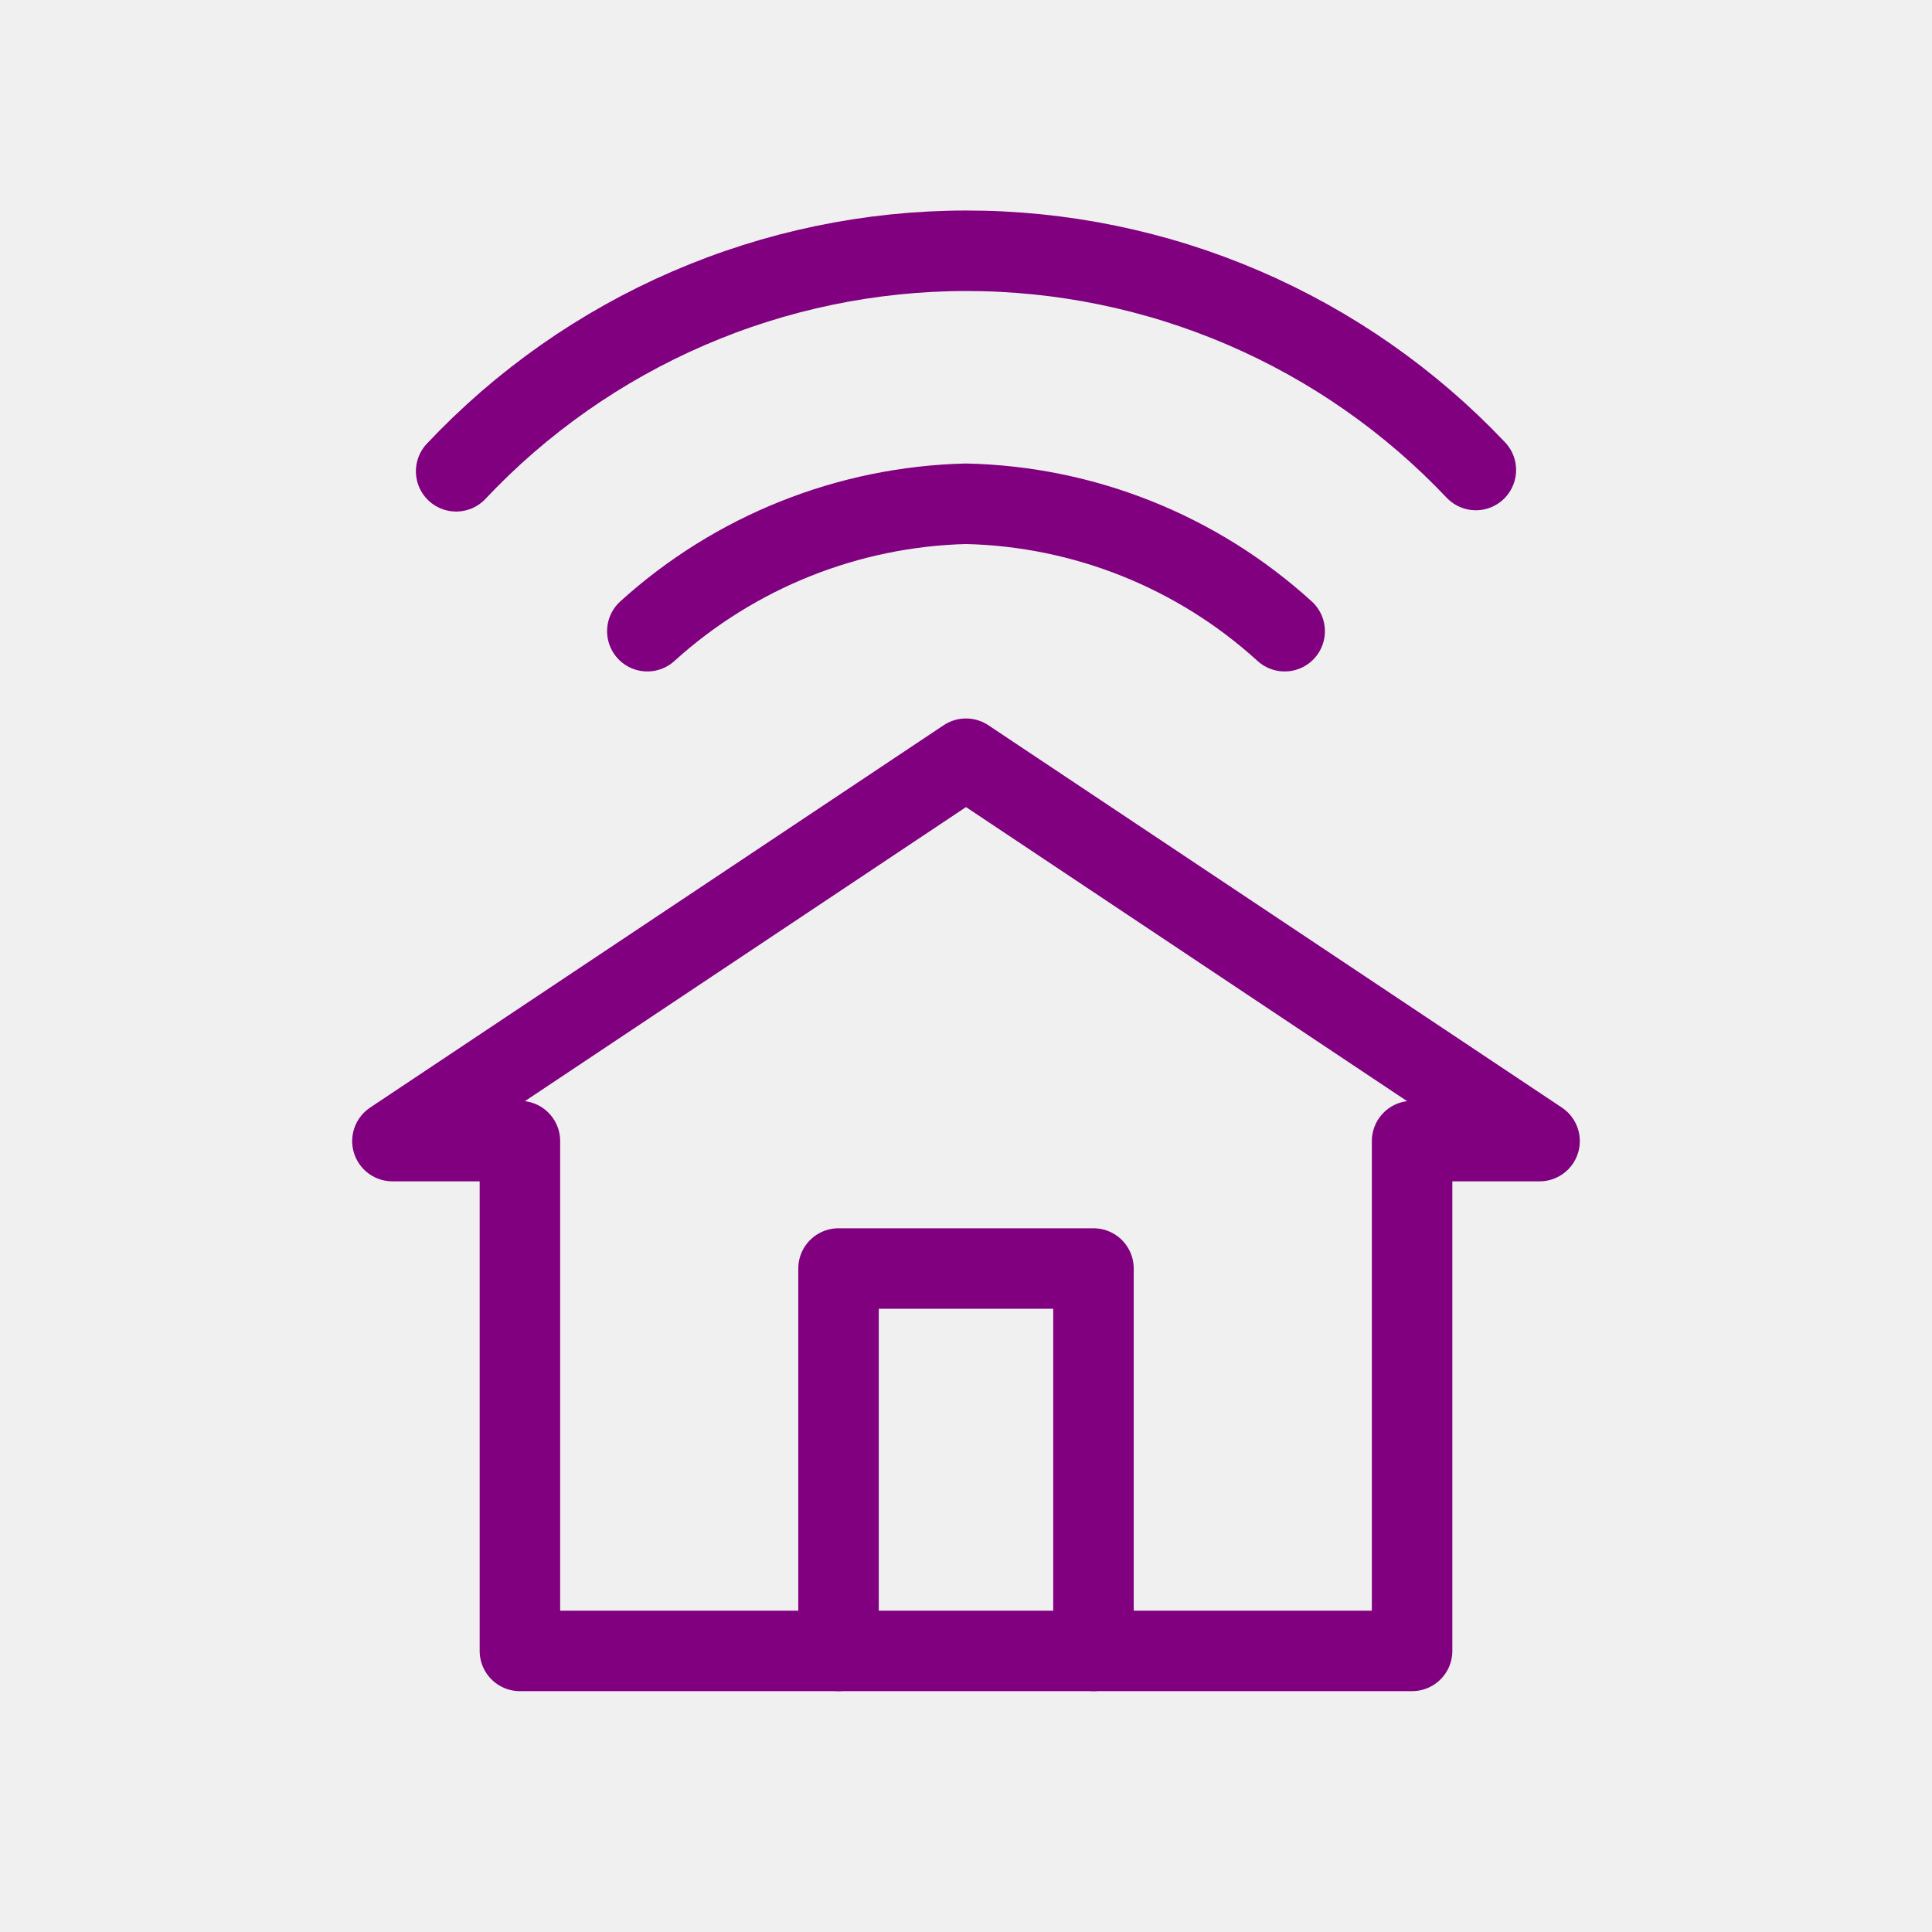
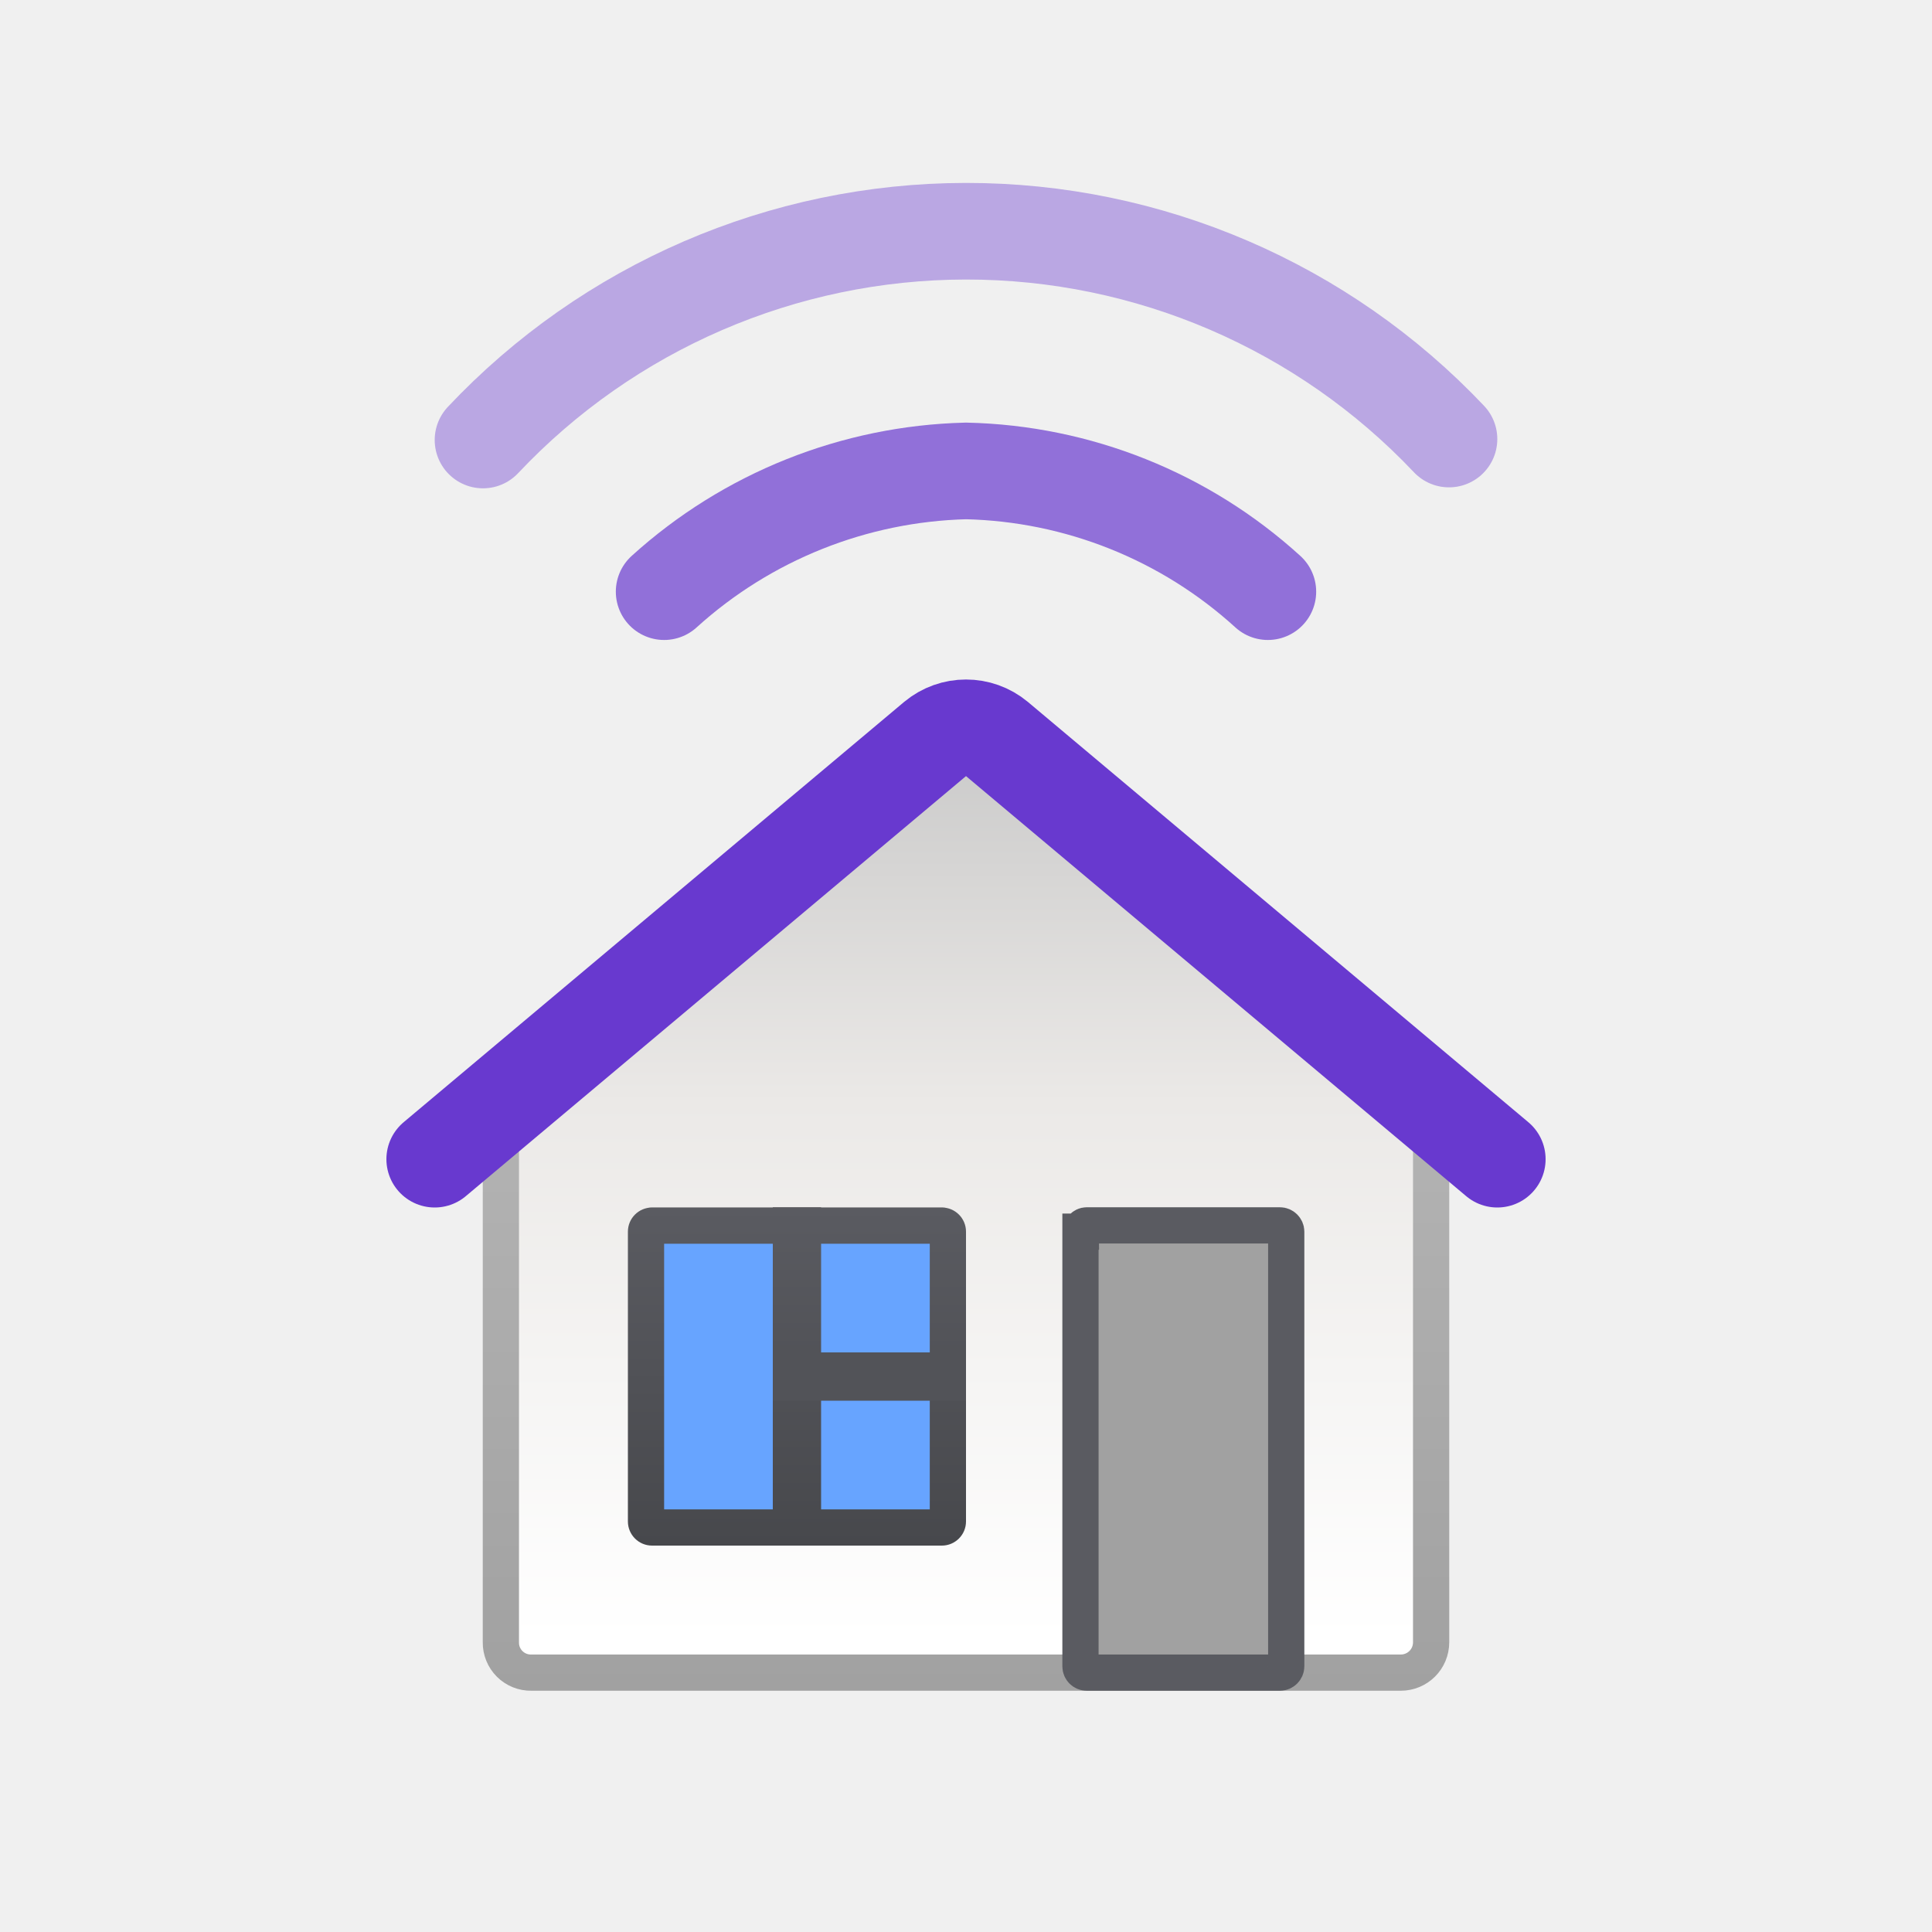
- <svg xmlns="http://www.w3.org/2000/svg" width="48" height="48" viewBox="0 0 48 48" fill="none">
-   <g clip-path="url(#clip0)">
-     <path d="M12.917 41.016H35.083V28.35H38.25L24 18.85L9.75 28.35H12.917V29.015V41.016Z" stroke="purple" stroke-width="2" stroke-linecap="round" stroke-linejoin="round" />
-     <path d="M20.833 41.016V31.516H27.167V41.016" stroke="purple" stroke-width="2" stroke-linecap="round" stroke-linejoin="round" />
-     <path d="M11.333 11.709C12.959 9.982 14.921 8.605 17.098 7.663C19.275 6.721 21.621 6.233 23.993 6.23C26.365 6.228 28.713 6.709 30.892 7.646C33.071 8.582 35.036 9.954 36.667 11.677" stroke="purple" stroke-width="2" stroke-linecap="round" stroke-linejoin="round" />
-     <path d="M16.083 15.682C18.257 13.712 21.067 12.588 24 12.516C26.934 12.581 29.746 13.706 31.917 15.682" stroke="purple" stroke-width="2" stroke-linecap="round" stroke-linejoin="round" />
-   </g>
+ <svg xmlns="http://www.w3.org/2000/svg" width="40" height="40" fill="none">
+   <path stroke="#6839CF" stroke-linecap="round" stroke-linejoin="round" stroke-width="2" d="M10 9.11a13.75 13.75 0 0120-.02" opacity=".4" />
+   <path stroke="#6839CF" stroke-linecap="round" stroke-linejoin="round" stroke-width="2" d="M13.75 12.25A9.66 9.66 0 0120 9.75a9.6 9.6 0 016.25 2.5" opacity=".7" />
+   <path fill="url(#paint0_linear)" stroke="url(#paint1_linear)" stroke-width=".75" d="M29.38 22.7c.16.12.25.3.25.5V34c0 .35-.28.63-.63.63H11a.62.62 0 01-.63-.63V23.2c0-.2.1-.38.25-.5l9-6.93a.62.62 0 01.76 0l9 6.93z" />
+   <mask id="a" fill="#fff">
+     <rect width="7" height="7" x="13" y="25" rx=".5" />
+   </mask>
+   <rect width="7" height="7" x="13" y="25" fill="#67A4FF" stroke="url(#paint2_linear)" stroke-width="1.5" mask="url(#a)" rx=".5" />
+   <path fill="url(#paint3_linear)" d="M16 25h1v7h-1z" />
+   <path fill="#525358" d="M16 28h4v1h-4z" />
+   <path fill="#A1A1A1" stroke="#5A5B61" stroke-width=".75" d="M22.38 25.5c0-.07.05-.13.12-.13h4c.07 0 .13.06.13.13v9c0 .07-.06.13-.13.13h-4a.13.13 0 01-.13-.13v-9z" />
+   <path stroke="#6839CF" stroke-linecap="round" stroke-linejoin="round" stroke-width="2" d="M9 24l10.36-8.7a1 1 0 011.28 0L31 24" />
  <defs>
-     <clipPath id="clip0">
-       <rect width="38" height="38" fill="purple" transform="translate(5 4.59961)" />
-     </clipPath>
+     <linearGradient id="paint0_linear" x1="20" x2="20" y1="13" y2="33.9" gradientUnits="userSpaceOnUse">
+       <stop offset=".02" stop-color="#C2C2C2" />
+       <stop offset=".47" stop-color="#EBE9E7" />
+       <stop offset="1" stop-color="#fff" />
+     </linearGradient>
+     <linearGradient id="paint1_linear" x1="20" x2="20" y1="13" y2="35" gradientUnits="userSpaceOnUse">
+       <stop stop-color="#C2C2C2" />
+       <stop offset="1" stop-color="#A1A1A1" />
+     </linearGradient>
+     <linearGradient id="paint2_linear" x1="16.5" x2="16.5" y1="25" y2="32" gradientUnits="userSpaceOnUse">
+       <stop stop-color="#39393D" />
+       <stop offset="0" stop-color="#5A5B61" />
+       <stop offset="1" stop-color="#47484C" />
+     </linearGradient>
+     <linearGradient id="paint3_linear" x1="16.5" x2="16.5" y1="25" y2="32" gradientUnits="userSpaceOnUse">
+       <stop stop-color="#39393D" />
+       <stop offset="0" stop-color="#5A5B61" />
+       <stop offset="1" stop-color="#47484C" />
+     </linearGradient>
  </defs>
</svg>
